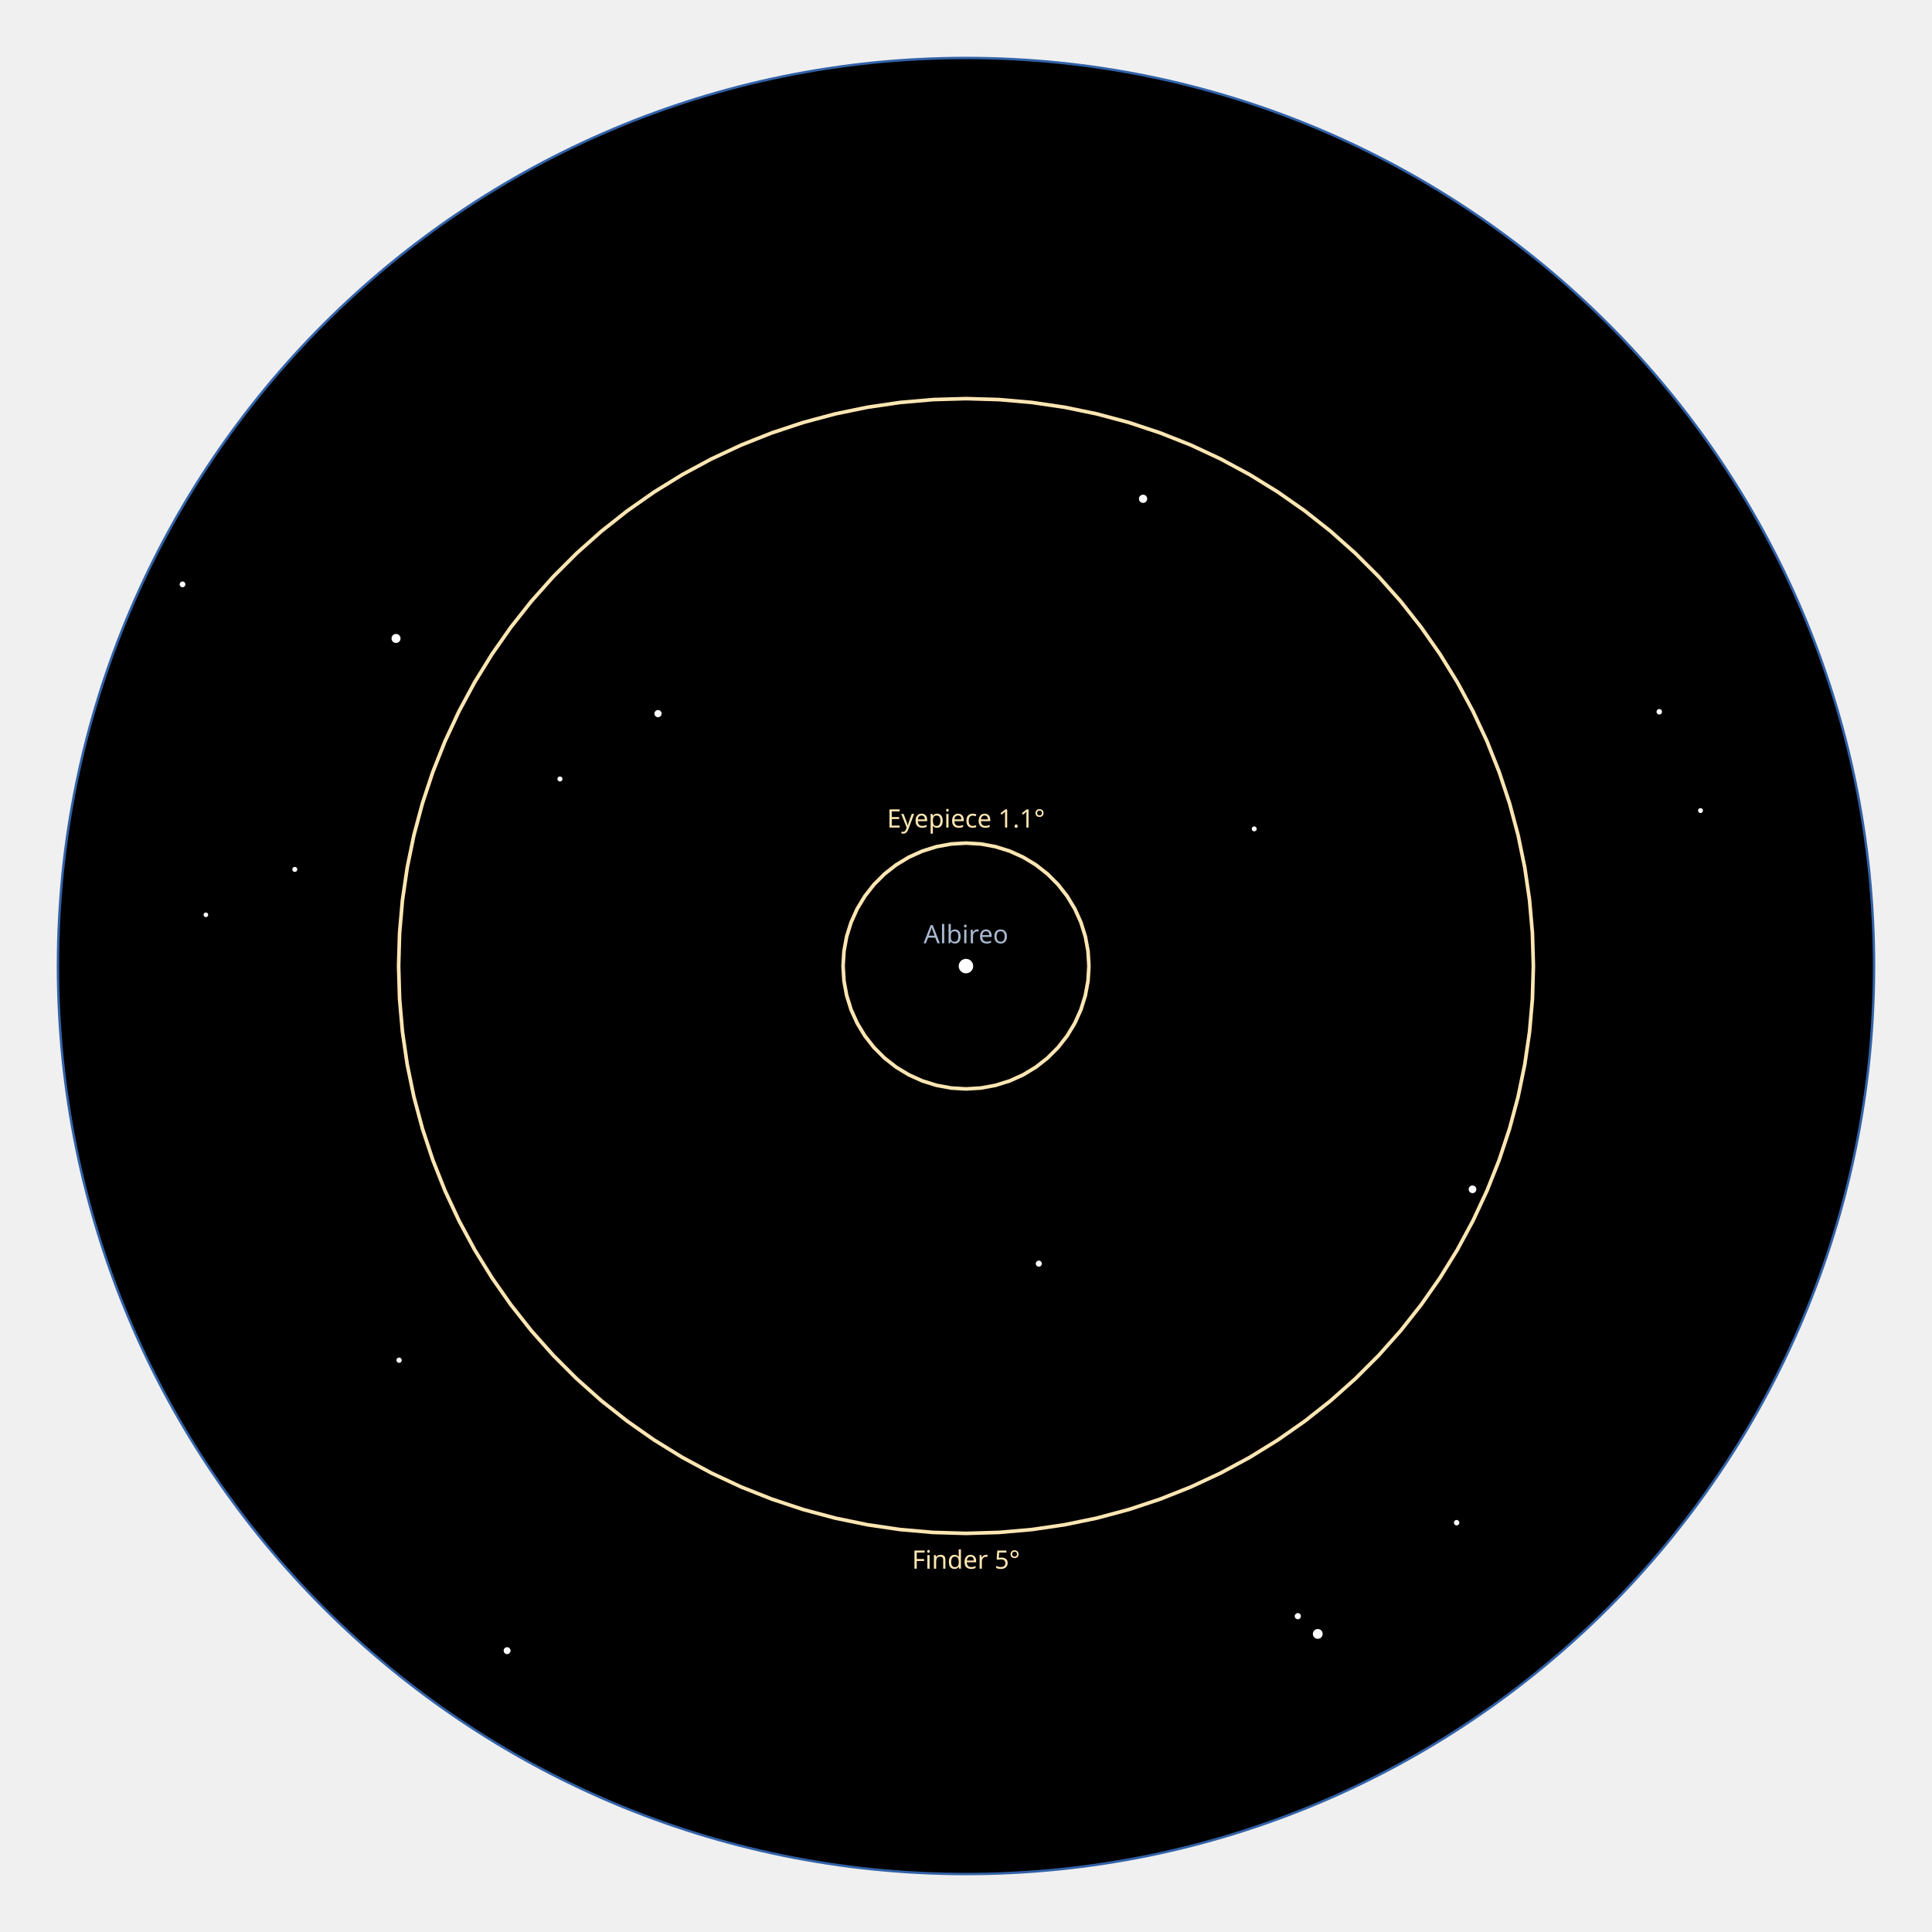
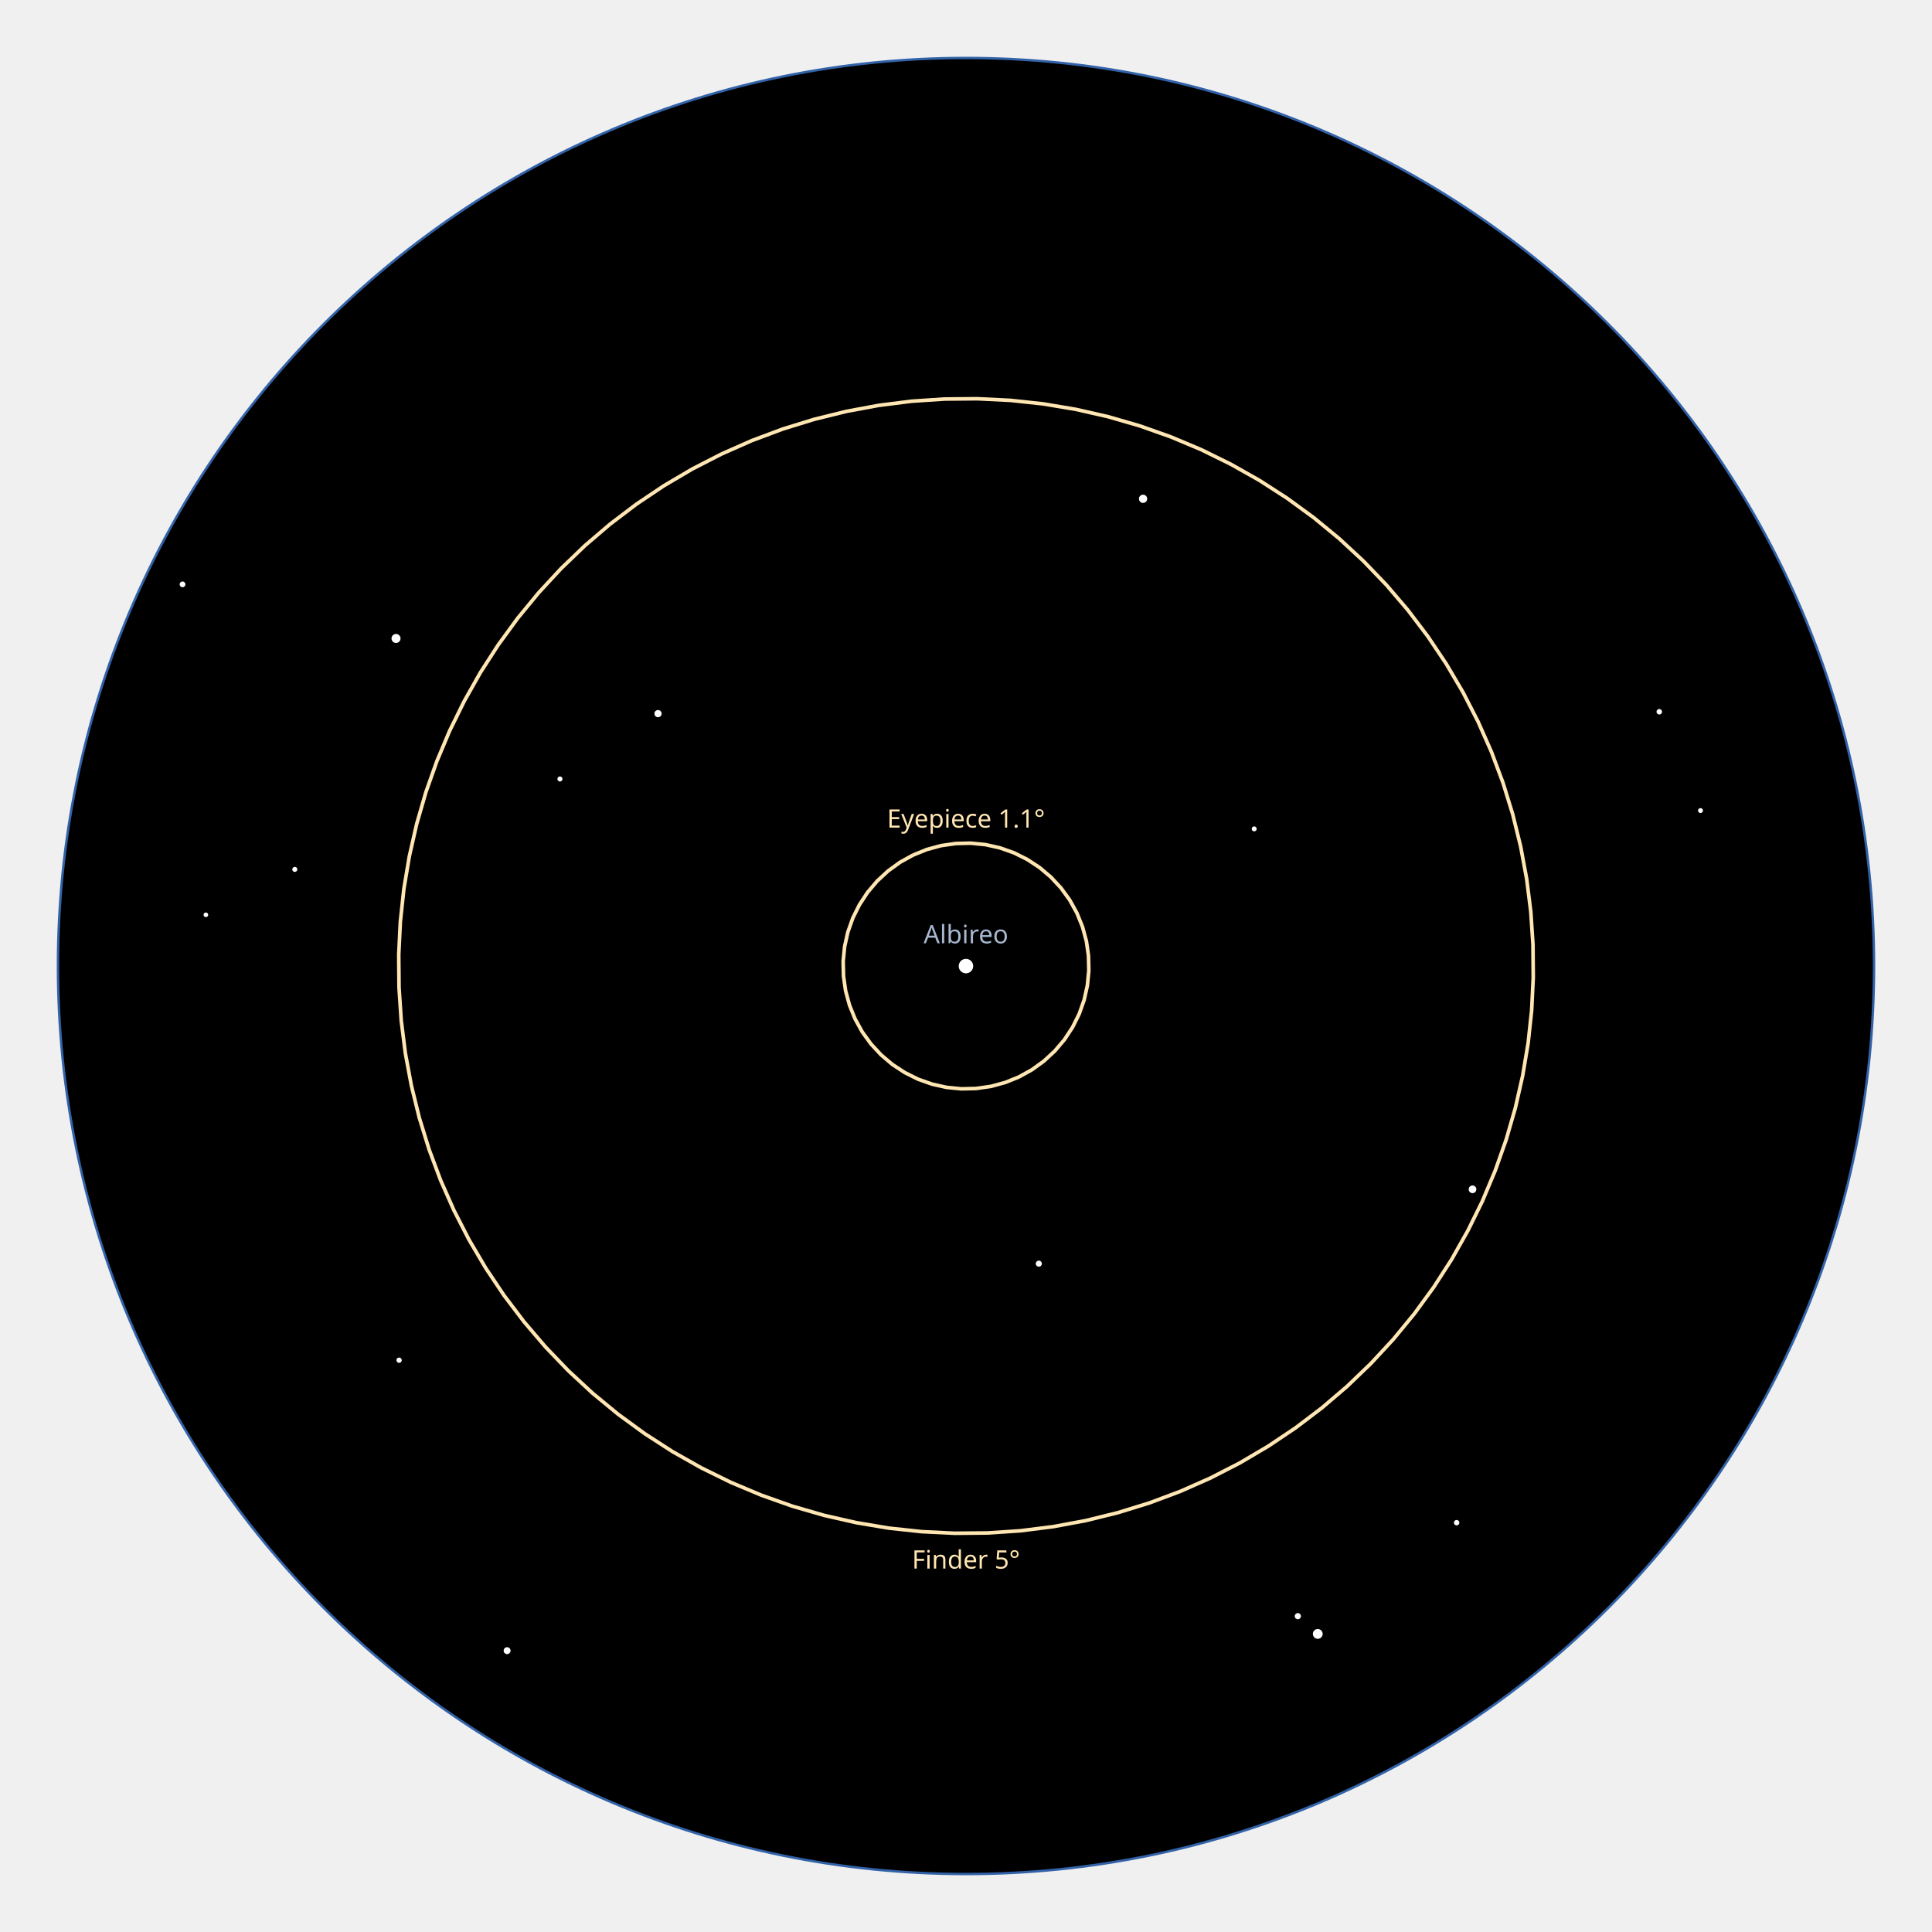
<svg xmlns="http://www.w3.org/2000/svg" viewBox="0 0 800 800" width="800" height="800">
  <circle cx="400.0" cy="400.0" r="376.0" fill="#000000" stroke="#3262a8" stroke-width="1" />
  <defs>
    <clipPath id="sky-400_0-400_0-376_0">
      <circle cx="400.0" cy="400.0" r="376.0" />
    </clipPath>
  </defs>
  <g clip-path="url(#sky-400_0-400_0-376_0)">
    <circle cx="704.14" cy="335.64" r="1.02" fill="#ffffff" />
    <circle cx="687.07" cy="294.73" r="1.14" fill="#ffffff" />
    <circle cx="609.74" cy="492.47" r="1.59" fill="#ffffff" />
    <circle cx="473.32" cy="206.54" r="1.71" fill="#ffffff" />
    <circle cx="519.34" cy="343.22" r="1.03" fill="#ffffff" />
    <circle cx="603.16" cy="630.51" r="1.13" fill="#ffffff" />
    <circle cx="545.66" cy="676.57" r="2.03" fill="#ffffff" />
    <circle cx="537.4" cy="669.22" r="1.28" fill="#ffffff" />
    <circle cx="399.98" cy="400.04" r="3.0" fill="#ffffff" />
    <circle cx="399.15" cy="399.78" r="1.63" fill="#ffffff" />
    <circle cx="430.15" cy="523.25" r="1.26" fill="#ffffff" />
    <circle cx="272.47" cy="295.5" r="1.49" fill="#ffffff" />
    <circle cx="231.86" cy="322.55" r="1.05" fill="#ffffff" />
    <circle cx="163.99" cy="264.37" r="1.87" fill="#ffffff" />
    <circle cx="122.07" cy="360.0" r="1.04" fill="#ffffff" />
    <circle cx="75.58" cy="241.97" r="1.19" fill="#ffffff" />
    <circle cx="209.98" cy="683.5" r="1.43" fill="#ffffff" />
    <circle cx="165.26" cy="563.23" r="1.1" fill="#ffffff" />
    <circle cx="85.25" cy="378.8" r="0.96" fill="#ffffff" />
    <text x="399.98" y="386.51" font-size="10.53" font-family="sans-serif" text-anchor="middle" dominant-baseline="central" fill="#a8b8d0">
Albireo
</text>
-     <polyline points="634.94,400.0 634.54,386.34 633.35,372.72 631.37,359.2 628.61,345.82 625.07,332.62 620.77,319.65 615.73,306.94 609.95,294.56 603.47,282.53 596.29,270.9 588.45,259.7 579.98,248.98 570.89,238.77 561.23,229.11 551.02,220.02 540.3,211.55 529.1,203.71 517.47,196.53 505.44,190.05 493.06,184.27 480.35,179.23 467.38,174.93 454.18,171.39 440.8,168.63 427.28,166.65 413.66,165.46 400.0,165.06 386.34,165.46 372.72,166.65 359.2,168.63 345.82,171.39 332.62,174.93 319.65,179.23 306.94,184.27 294.56,190.05 282.53,196.53 270.9,203.71 259.7,211.55 248.98,220.02 238.77,229.11 229.11,238.77 220.02,248.98 211.55,259.7 203.71,270.9 196.53,282.53 190.05,294.56 184.27,306.94 179.23,319.65 174.93,332.62 171.39,345.82 168.63,359.2 166.65,372.72 165.46,386.34 165.06,400.0 165.46,413.66 166.65,427.28 168.63,440.8 171.39,454.18 174.93,467.38 179.23,480.35 184.27,493.06 190.05,505.44 196.53,517.47 203.71,529.1 211.55,540.3 220.02,551.02 229.11,561.23 238.77,570.89 248.98,579.98 259.7,588.45 270.9,596.29 282.53,603.47 294.56,609.95 306.94,615.73 319.65,620.77 332.62,625.07 345.82,628.61 359.2,631.37 372.72,633.35 386.34,634.54 400.0,634.94 413.66,634.54 427.28,633.35 440.8,631.37 454.18,628.61 467.38,625.07 480.35,620.77 493.06,615.73 505.44,609.95 517.47,603.47 529.1,596.29 540.3,588.45 551.02,579.98 561.23,570.89 570.89,561.23 579.98,551.02 588.45,540.3 596.29,529.1 603.47,517.47 609.95,505.44 615.73,493.06 620.77,480.35 625.07,467.38 628.61,454.18 631.37,440.8 633.35,427.28 634.54,413.66 634.94,400.0" fill="none" stroke="#ffe6b3" stroke-width="1.5" stroke-linejoin="round" />
-     <text x="400.0" y="645.47" font-size="10.53" font-family="sans-serif" text-anchor="middle" dominant-baseline="central" fill="#ffe6b3">
+     <polyline points="298.81,187.97 286.65,194.21 274.88,201.15 263.53,208.76 252.64,217.02 242.25,225.89 232.39,235.36 223.1,245.38 214.41,255.93 206.35,266.97 198.94,278.45 192.22,290.35 186.19,302.61 180.89,315.21 176.33,328.09 172.53,341.22 169.5,354.55 167.24,368.03 165.78,381.61 165.11,395.26 165.23,408.93 166.14,422.57 167.85,436.12 170.35,449.56 173.62,462.83 177.65,475.89 182.44,488.69 187.97,501.19 194.21,513.35 201.15,525.12 208.76,536.47 217.02,547.36 225.89,557.75 235.36,567.61 245.38,576.9 255.93,585.59 266.97,593.65 278.45,601.06 290.35,607.78 302.61,613.81 315.21,619.11 328.09,623.67 341.22,627.47 354.55,630.5 368.03,632.76 381.61,634.22 395.26,634.89 408.93,634.77 422.57,633.86 436.12,632.15 449.56,629.65 462.83,626.38 475.89,622.35 488.69,617.56 501.19,612.03 513.35,605.79 525.12,598.85 536.47,591.24 547.36,582.98 557.75,574.11 567.61,564.64 576.9,554.62 585.59,544.07 593.65,533.03 601.06,521.55 607.78,509.65 613.81,497.39 619.11,484.79 623.67,471.91 627.47,458.78 630.5,445.45 632.76,431.97 634.22,418.39 634.89,404.74 634.77,391.07 633.86,377.43 632.15,363.88 629.65,350.44 626.38,337.17 622.35,324.11 617.56,311.31 612.03,298.81 605.79,286.65 598.85,274.88 591.24,263.53 582.98,252.64 574.11,242.25 564.64,232.39 554.62,223.1 544.07,214.41 533.03,206.35 521.55,198.94 509.65,192.22 497.39,186.19 484.79,180.89 471.91,176.33 458.78,172.53 445.45,169.5 431.97,167.24 418.39,165.78 404.74,165.11 391.07,165.23 377.43,166.14 363.88,167.85 350.44,170.35 337.17,173.62 324.11,177.65 311.31,182.44 298.81,187.97" fill="none" stroke="#ffe6b3" stroke-width="1.5" stroke-linejoin="round" />
+     <text x="400.0" y="645.42" font-size="10.53" font-family="sans-serif" text-anchor="middle" dominant-baseline="central" fill="#ffe6b3">
Finder 5°
</text>
-     <polyline points="450.9,400.0 450.53,393.87 449.42,387.82 447.59,381.95 445.07,376.35 441.89,371.09 438.1,366.25 433.75,361.9 428.91,358.11 423.65,354.93 418.05,352.41 412.18,350.58 406.13,349.47 400.0,349.1 393.87,349.47 387.82,350.58 381.95,352.41 376.35,354.93 371.09,358.11 366.25,361.9 361.9,366.25 358.11,371.09 354.93,376.35 352.41,381.95 350.58,387.82 349.47,393.87 349.1,400.0 349.47,406.13 350.58,412.18 352.41,418.05 354.93,423.65 358.11,428.91 361.9,433.75 366.25,438.1 371.09,441.89 376.35,445.07 381.95,447.59 387.82,449.42 393.87,450.53 400.0,450.9 406.13,450.53 412.18,449.42 418.05,447.59 423.65,445.07 428.91,441.89 433.75,438.1 438.1,433.75 441.89,428.91 445.07,423.65 447.59,418.05 449.42,412.18 450.53,406.13 450.9,400.0" fill="none" stroke="#ffe6b3" stroke-width="1.5" stroke-linejoin="round" />
-     <text x="400.0" y="338.58" font-size="10.53" font-family="sans-serif" text-anchor="middle" dominant-baseline="central" fill="#ffe6b3">
+     <polyline points="378.08,354.07 372.7,357.04 367.72,360.65 363.22,364.82 359.24,369.51 355.87,374.65 353.13,380.15 351.08,385.95 349.74,391.95 349.14,398.06 349.28,404.21 350.15,410.29 351.76,416.22 354.07,421.92 357.04,427.3 360.65,432.28 364.82,436.78 369.51,440.76 374.65,444.13 380.15,446.87 385.95,448.92 391.95,450.26 398.06,450.86 404.21,450.72 410.29,449.85 416.22,448.24 421.92,445.93 427.3,442.96 432.28,439.35 436.78,435.18 440.76,430.49 444.13,425.35 446.87,419.85 448.92,414.05 450.26,408.05 450.86,401.94 450.72,395.79 449.85,389.71 448.24,383.78 445.93,378.08 442.96,372.7 439.35,367.72 435.18,363.22 430.49,359.24 425.35,355.87 419.85,353.13 414.05,351.08 408.05,349.74 401.94,349.14 395.79,349.28 389.71,350.15 383.78,351.76 378.08,354.07" fill="none" stroke="#ffe6b3" stroke-width="1.5" stroke-linejoin="round" />
+     <text x="400.0" y="338.61" font-size="10.53" font-family="sans-serif" text-anchor="middle" dominant-baseline="central" fill="#ffe6b3">
Eyepiece 1.1°
</text>
  </g>
</svg>
